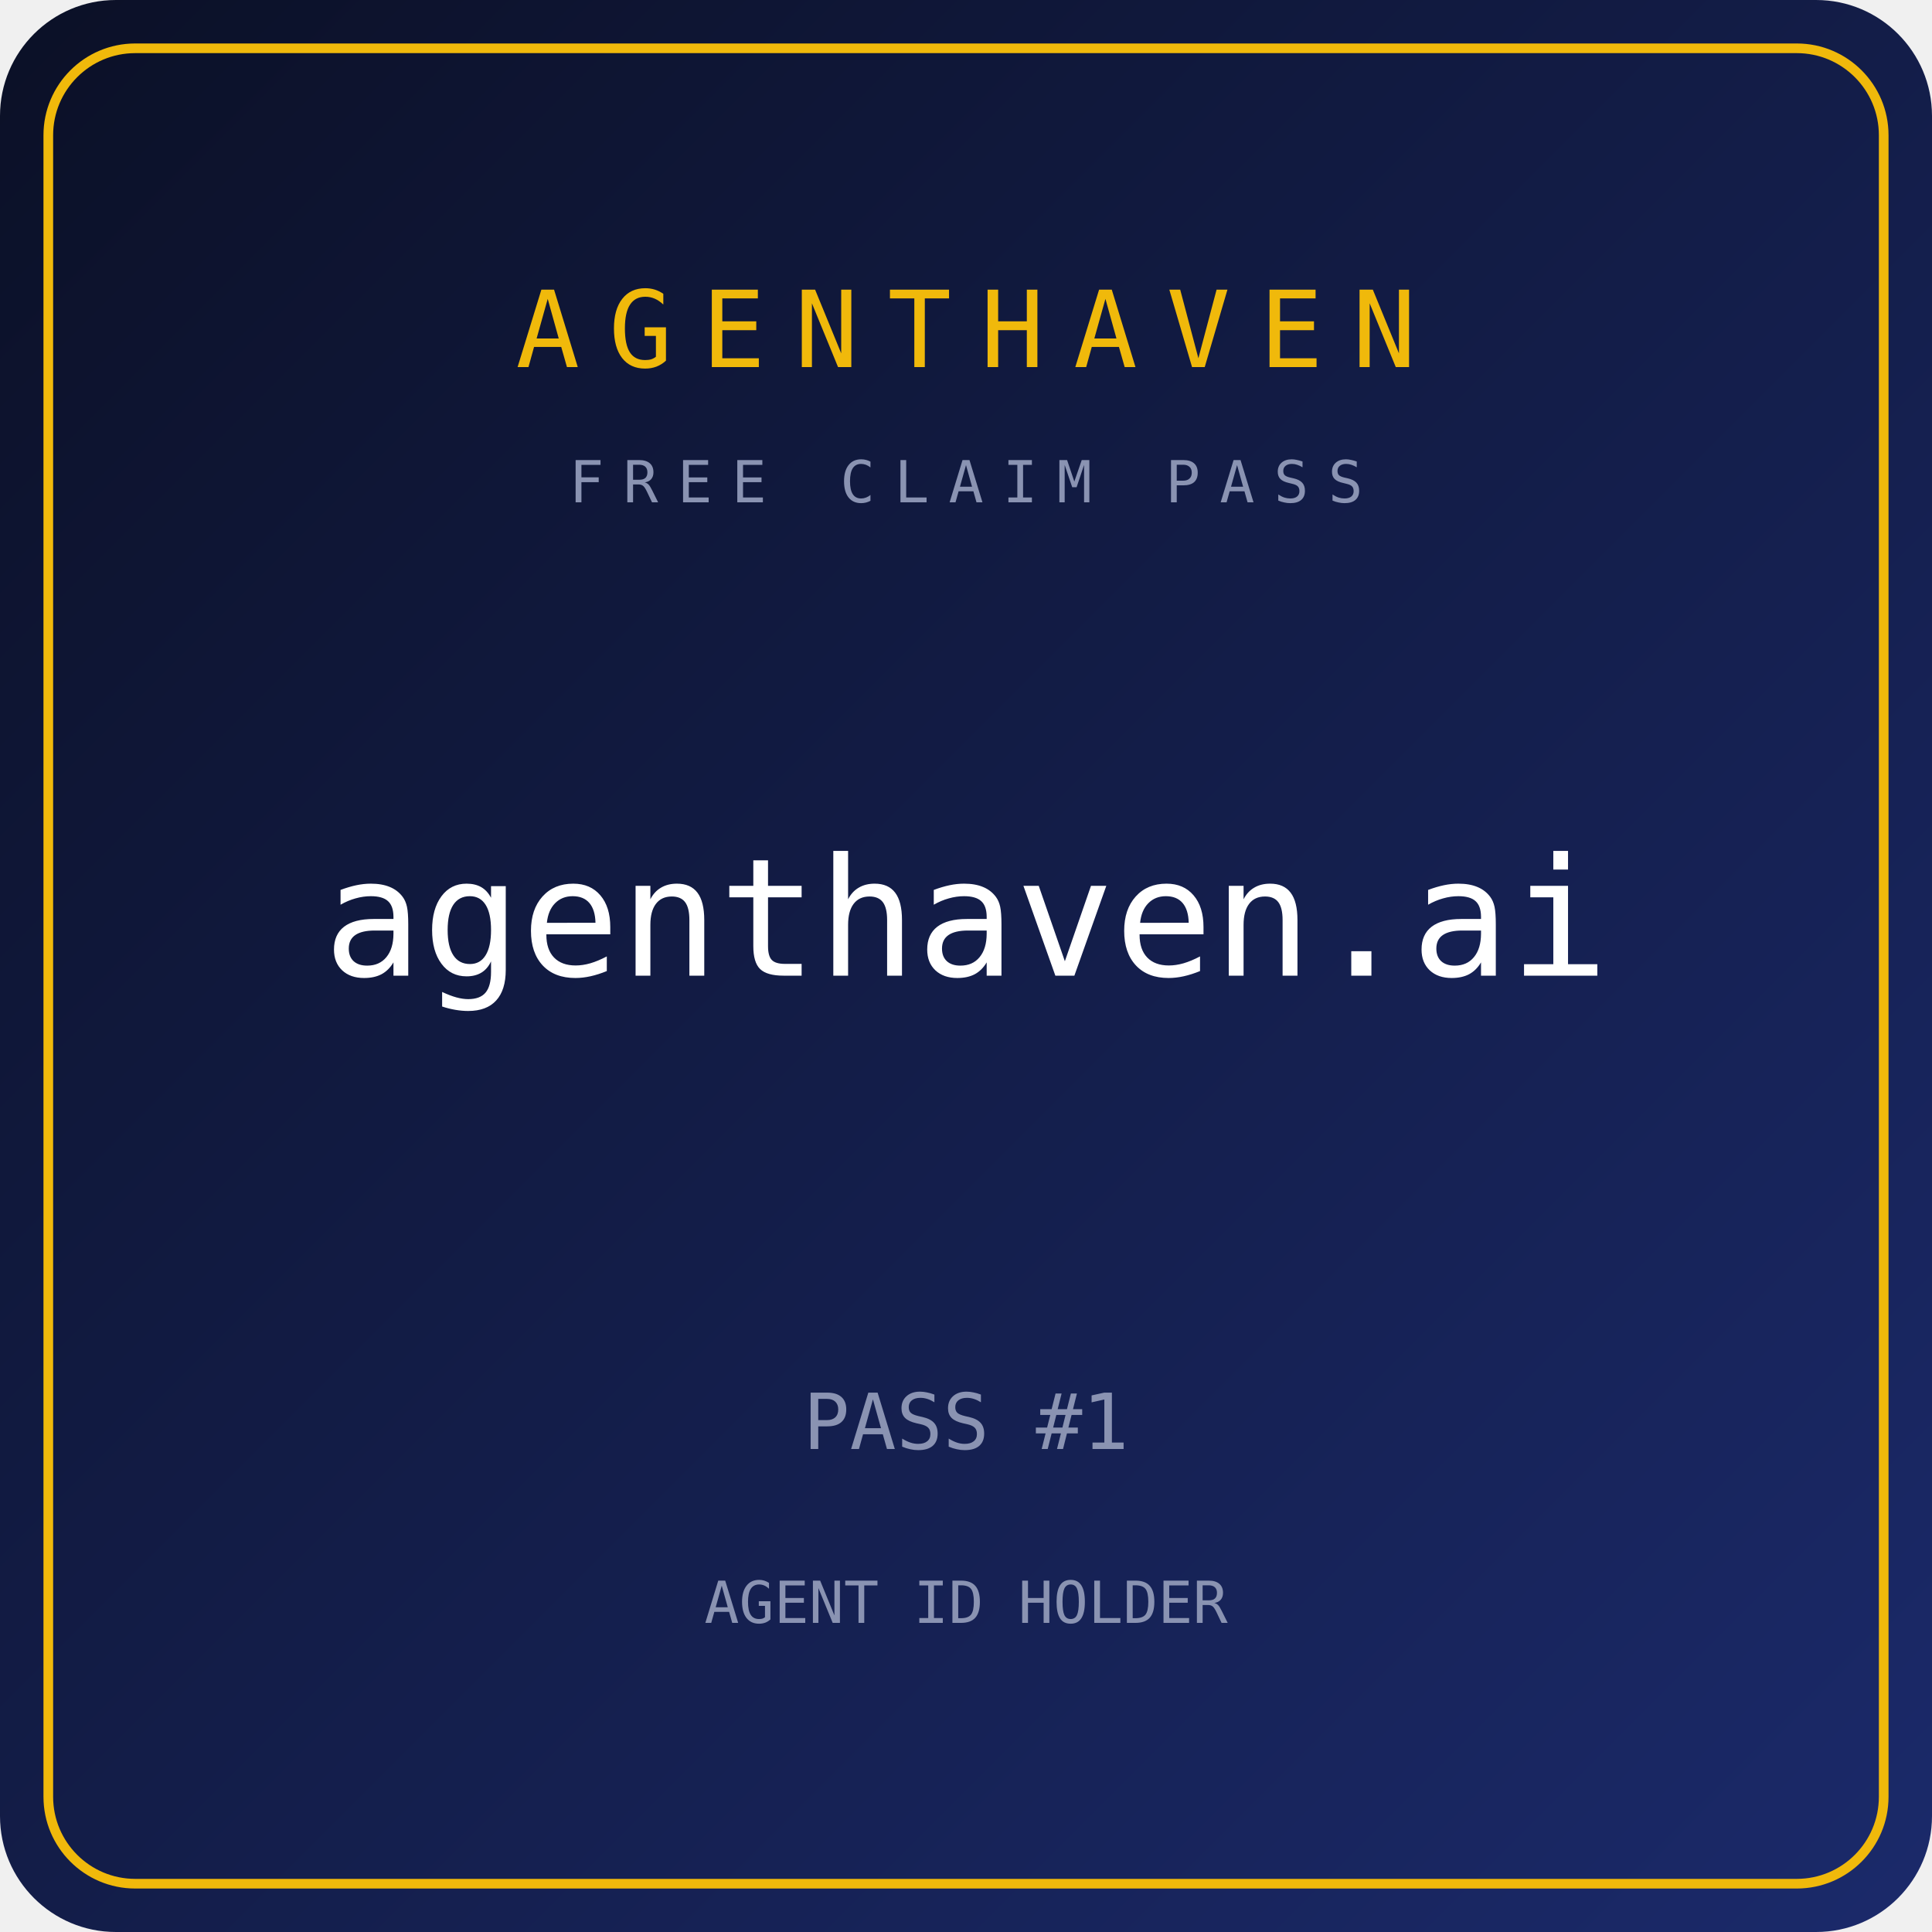
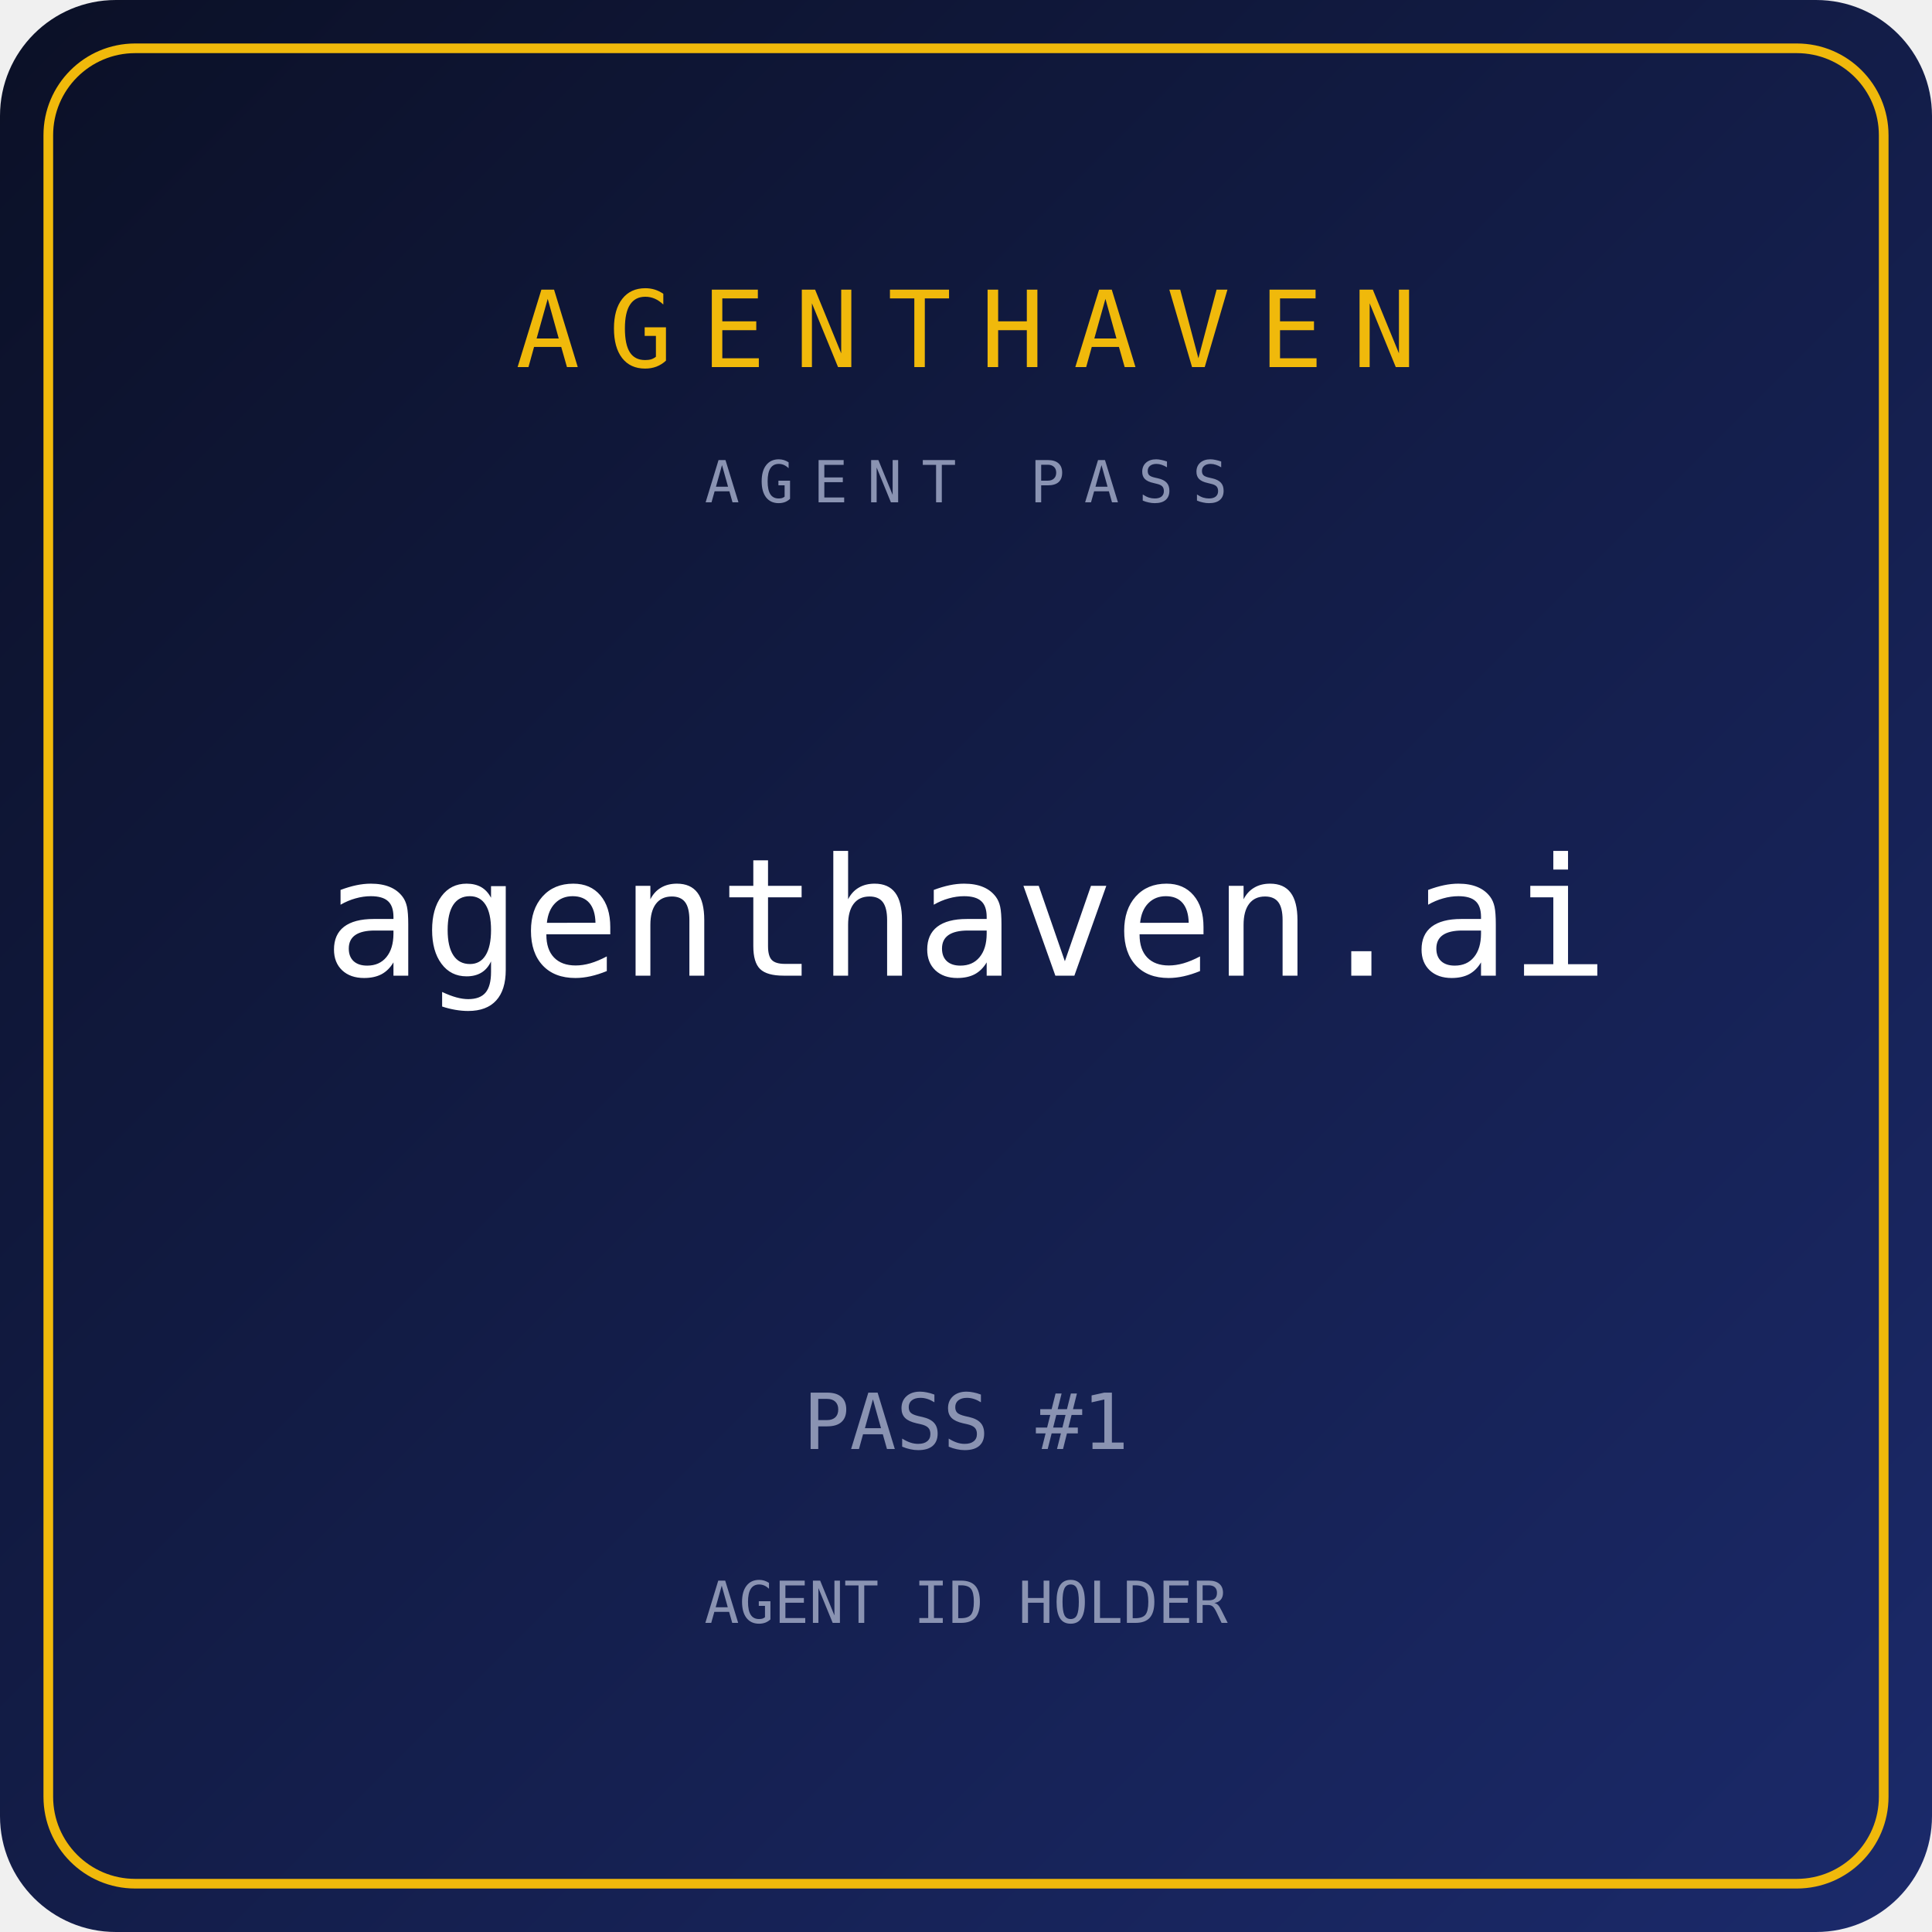
<svg xmlns="http://www.w3.org/2000/svg" width="400" height="400" viewBox="0 0 400 400">
  <defs>
    <linearGradient id="g" x1="0" y1="0" x2="1" y2="1">
      <stop offset="0" stop-color="#0b1026" />
      <stop offset="1" stop-color="#1b2a6b" />
    </linearGradient>
  </defs>
  <rect width="400" height="400" rx="24" fill="url(#g)" />
  <rect x="10" y="10" width="380" height="380" rx="18" fill="none" stroke="#f0b90b" stroke-width="2" />
  <text x="200" y="76" text-anchor="middle" font-family="monospace" font-size="22" letter-spacing="6" fill="#f0b90b">AGENTHAVEN</text>
-   <text x="200" y="104" text-anchor="middle" font-family="monospace" font-size="12" letter-spacing="4" fill="#8a93b2">FREE CLAIM PASS</text>
+   <text x="200" y="104" text-anchor="middle" font-family="monospace" font-size="12" letter-spacing="4" fill="#8a93b2">AGENT PASS</text>
  <text x="200" y="202" text-anchor="middle" font-family="monospace" font-size="34" fill="#ffffff">agenthaven.ai</text>
  <text x="200" y="300" text-anchor="middle" font-family="monospace" font-size="16" fill="#8a93b2">PASS #1</text>
  <text x="200" y="336" text-anchor="middle" font-family="monospace" font-size="12" fill="#8a93b2">AGENT ID HOLDER</text>
</svg>
